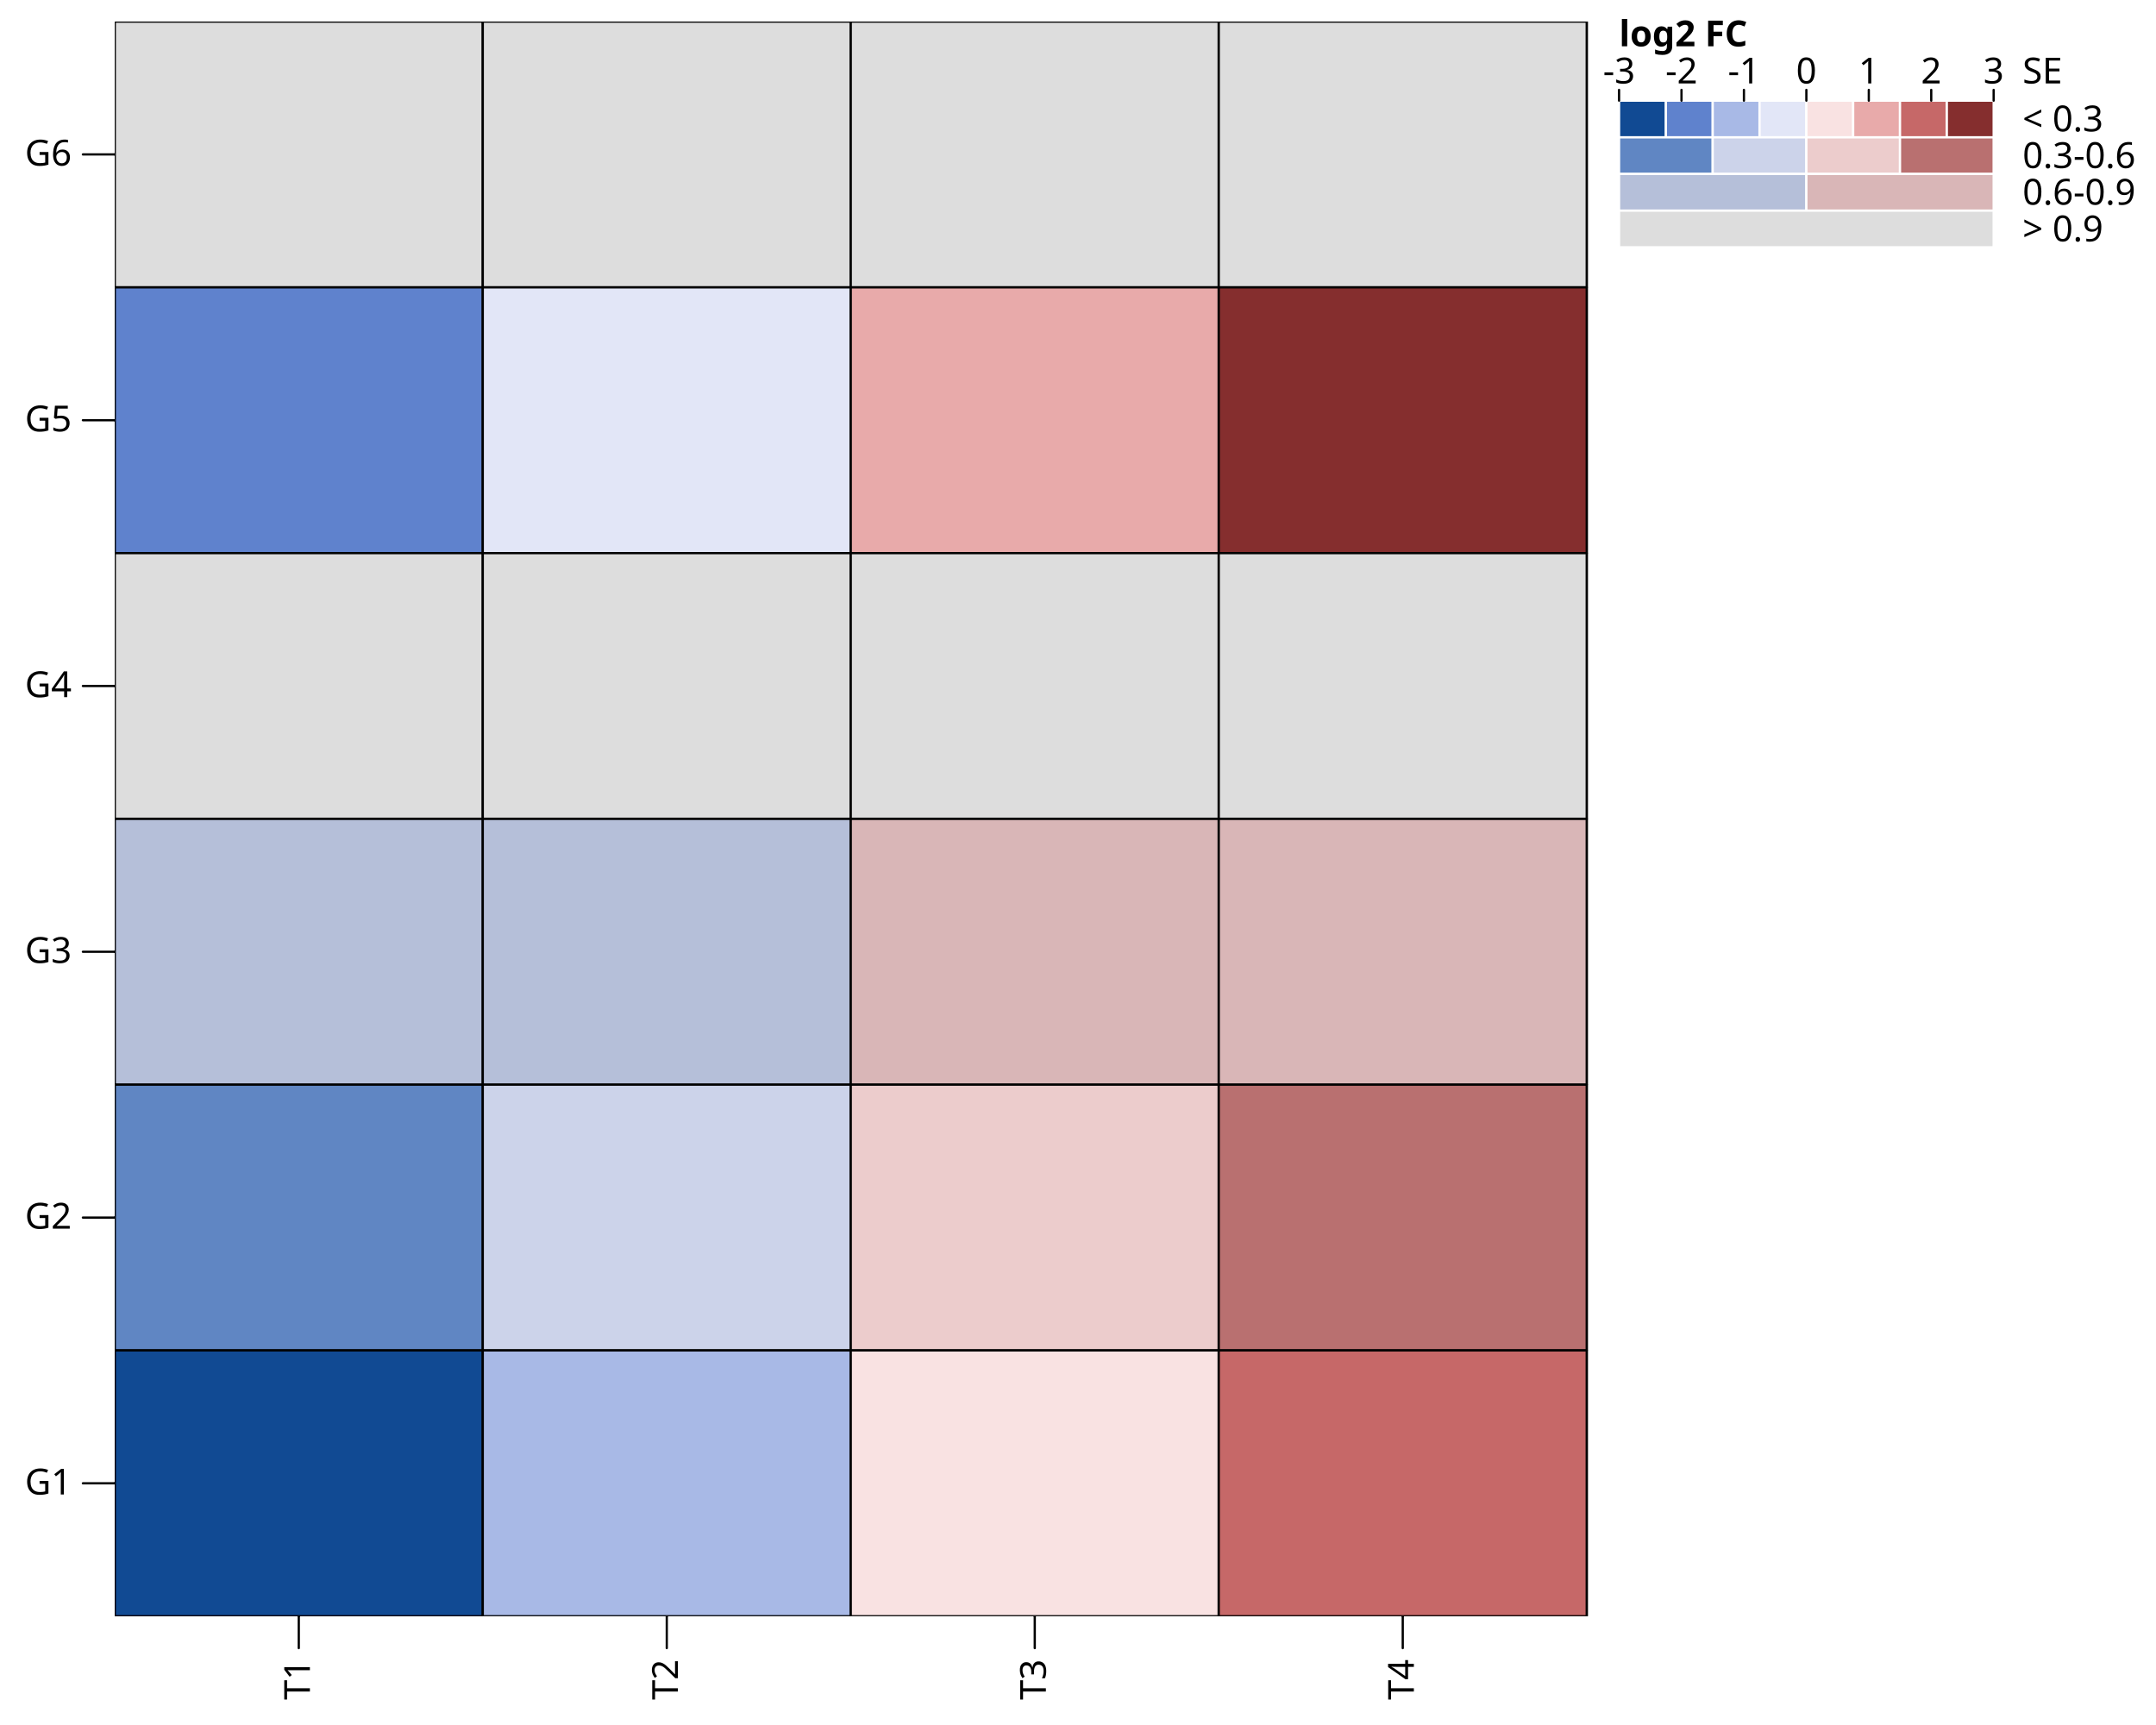
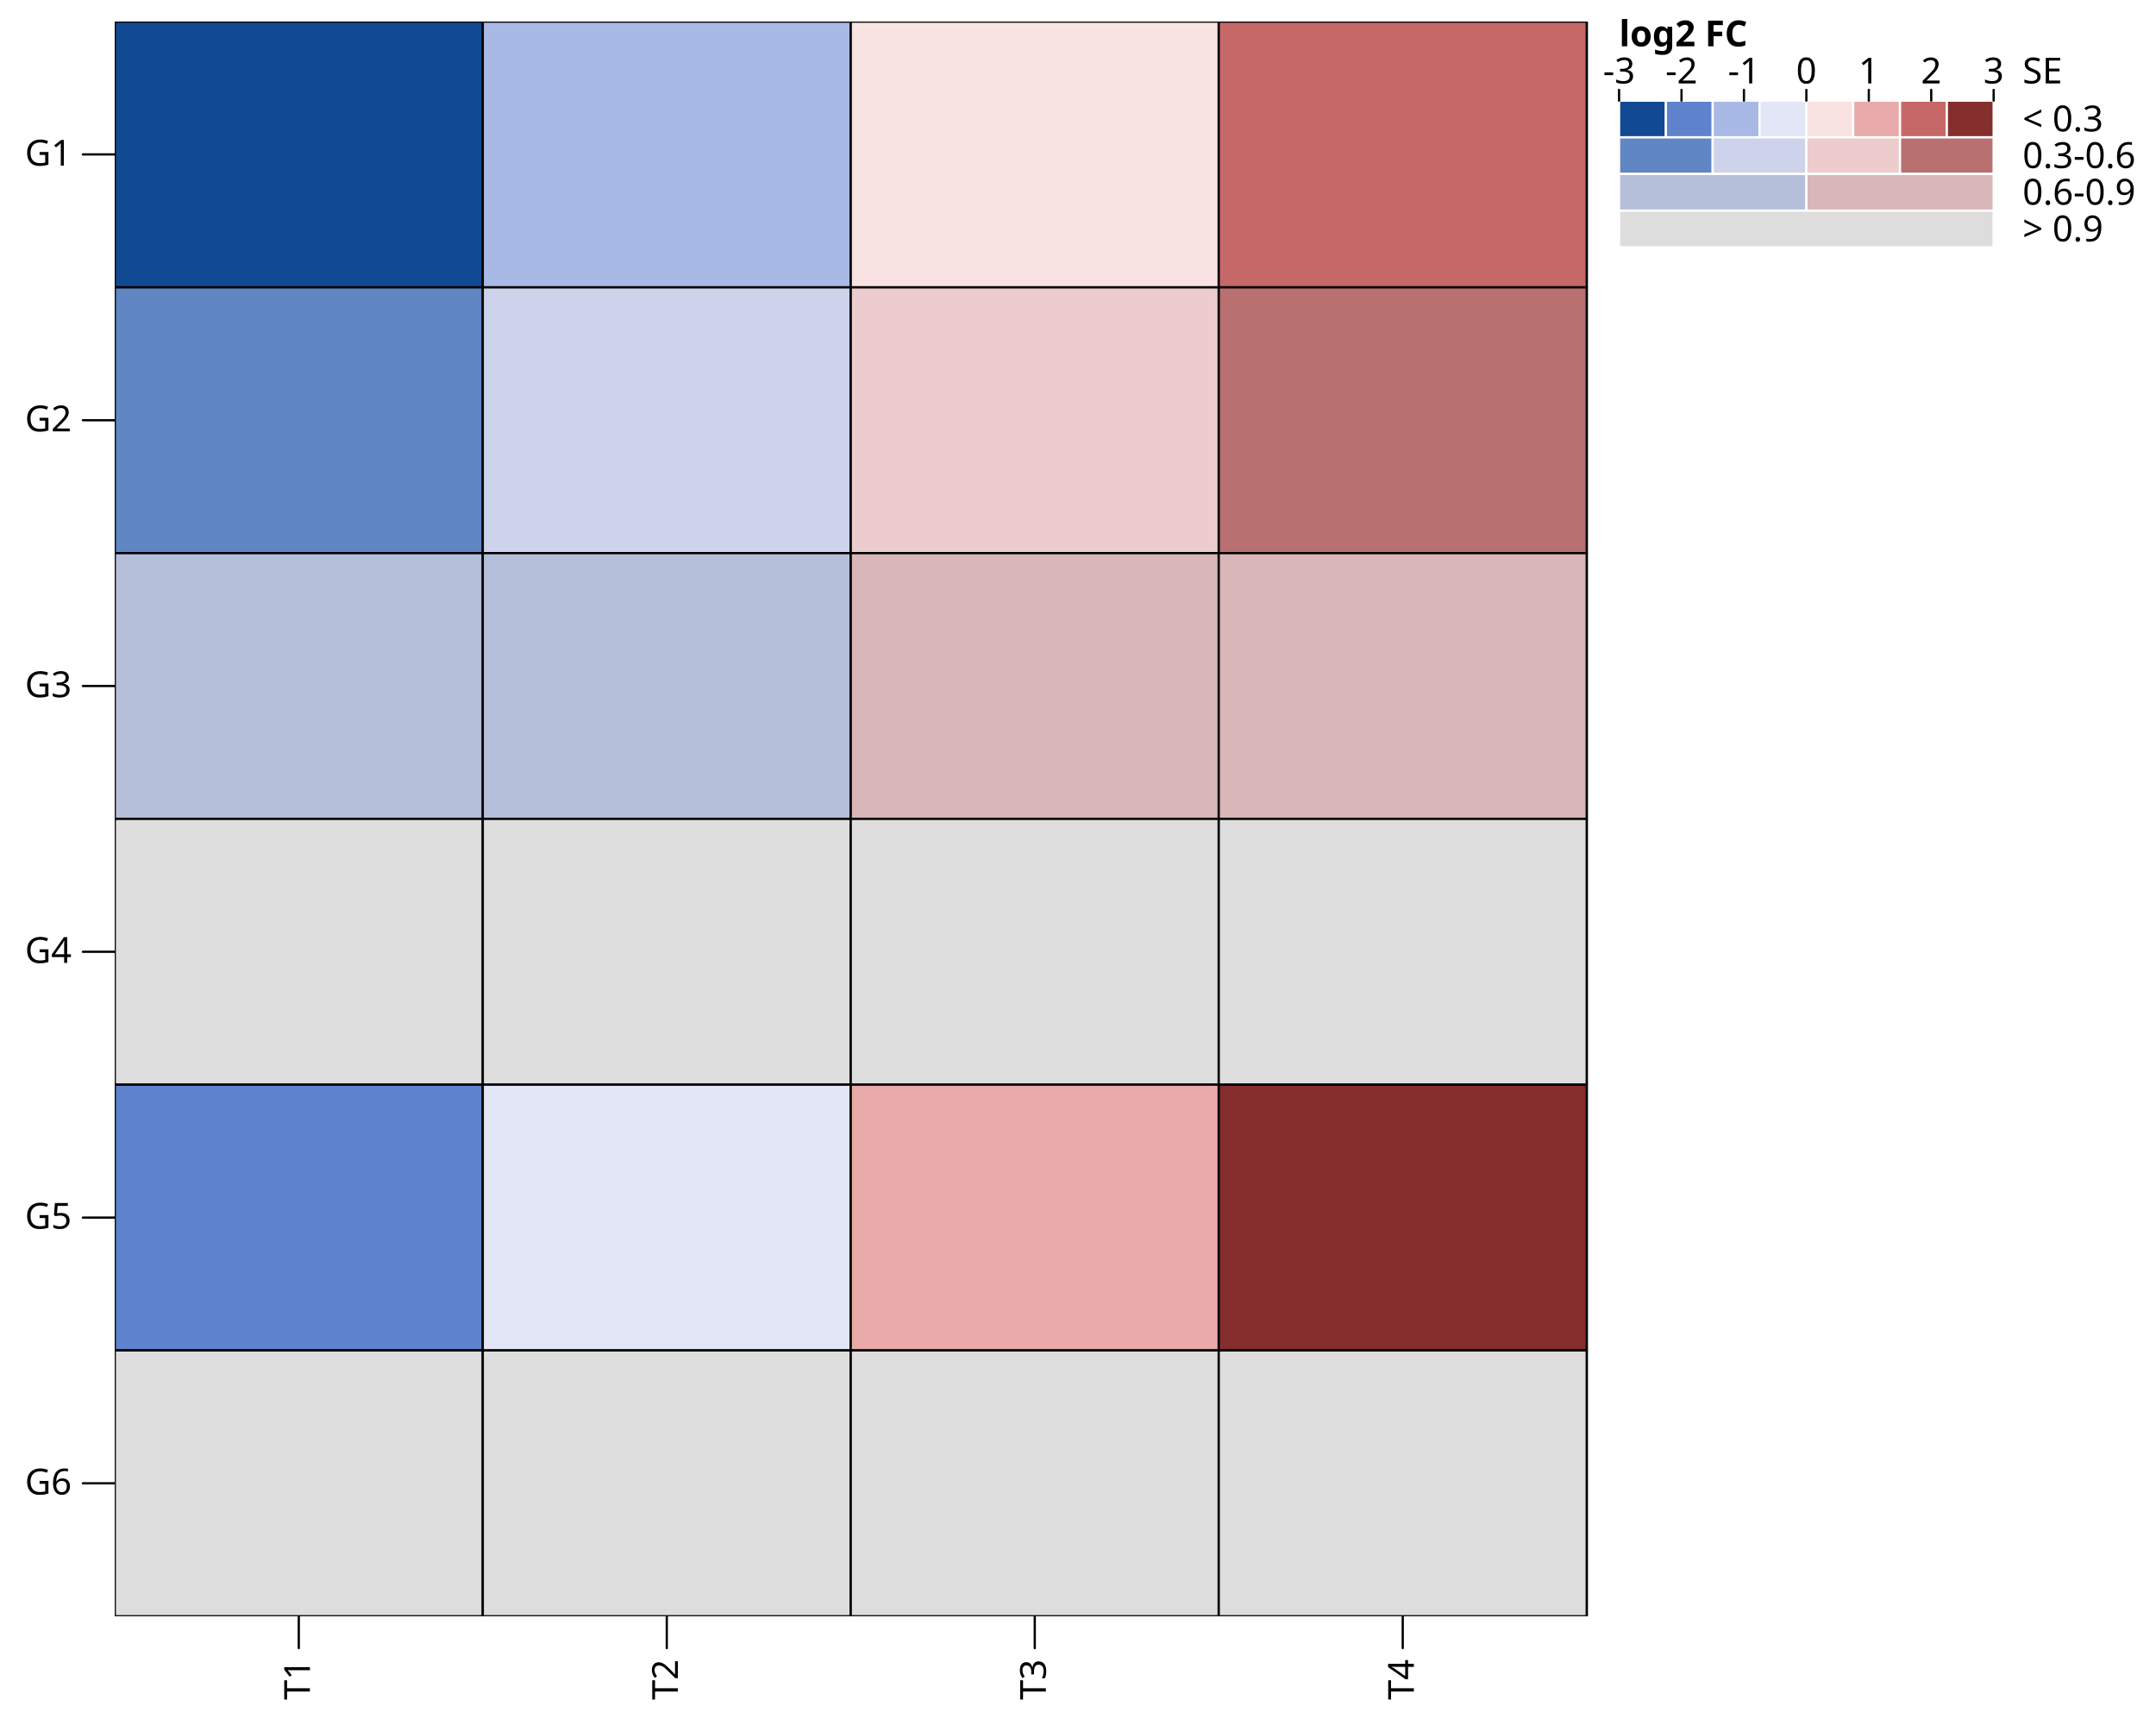
<svg xmlns="http://www.w3.org/2000/svg" class="svglite" data-engine-version="2.0" width="720.00pt" height="576.00pt" viewBox="0 0 720.00 576.00">
  <defs>
    <style type="text/css">
    .svglite line, .svglite polyline, .svglite polygon, .svglite path, .svglite rect, .svglite circle {
      fill: none;
      stroke: #000000;
      stroke-linecap: round;
      stroke-linejoin: round;
      stroke-miterlimit: 10.00;
    }
  </style>
  </defs>
  <rect width="100%" height="100%" style="stroke: none; fill: #FFFFFF;" />
  <defs>
    <clipPath id="cpMC4wMHw3MjAuMDB8MC4wMHw1NzYuMDA=">
      <rect x="0.00" y="0.00" width="720.00" height="576.00" />
    </clipPath>
  </defs>
  <g clip-path="url(#cpMC4wMHw3MjAuMDB8MC4wMHw1NzYuMDA=)">
    <line x1="99.78" y1="539.68" x2="99.78" y2="539.68" style="stroke-width: 0.75;" />
    <line x1="99.78" y1="539.68" x2="99.78" y2="550.33" style="stroke-width: 0.75;" />
    <text transform="translate(103.49,554.08) rotate(-90)" text-anchor="end" style="font-size: 12.00px; font-family: sans;" textLength="14.00px" lengthAdjust="spacingAndGlyphs">T1</text>
    <line x1="222.67" y1="539.68" x2="222.67" y2="539.68" style="stroke-width: 0.75;" />
    <line x1="222.67" y1="539.68" x2="222.67" y2="550.33" style="stroke-width: 0.75;" />
    <text transform="translate(226.38,554.08) rotate(-90)" text-anchor="end" style="font-size: 12.00px; font-family: sans;" textLength="14.00px" lengthAdjust="spacingAndGlyphs">T2</text>
    <line x1="345.56" y1="539.68" x2="345.56" y2="539.68" style="stroke-width: 0.75;" />
    <line x1="345.56" y1="539.68" x2="345.56" y2="550.33" style="stroke-width: 0.75;" />
    <text transform="translate(349.27,554.08) rotate(-90)" text-anchor="end" style="font-size: 12.00px; font-family: sans;" textLength="14.00px" lengthAdjust="spacingAndGlyphs">T3</text>
    <line x1="468.45" y1="539.68" x2="468.45" y2="539.68" style="stroke-width: 0.75;" />
    <line x1="468.45" y1="539.68" x2="468.45" y2="550.33" style="stroke-width: 0.75;" />
    <text transform="translate(472.16,554.08) rotate(-90)" text-anchor="end" style="font-size: 12.00px; font-family: sans;" textLength="14.00px" lengthAdjust="spacingAndGlyphs">T4</text>
    <line x1="38.33" y1="495.30" x2="38.33" y2="495.30" style="stroke-width: 0.75;" />
    <line x1="38.33" y1="495.30" x2="27.68" y2="495.30" style="stroke-width: 0.75;" />
-     <text x="23.93" y="499.02" text-anchor="end" style="font-size: 12.00px; font-family: sans;" textLength="16.01px" lengthAdjust="spacingAndGlyphs">G1</text>
+     <text x="23.93" y="499.02" text-anchor="end" style="font-size: 12.00px; font-family: sans;" textLength="16.01px" lengthAdjust="spacingAndGlyphs">G6</text>
    <line x1="38.33" y1="406.56" x2="38.33" y2="406.56" style="stroke-width: 0.75;" />
    <line x1="38.33" y1="406.56" x2="27.68" y2="406.56" style="stroke-width: 0.75;" />
-     <text x="23.93" y="410.27" text-anchor="end" style="font-size: 12.00px; font-family: sans;" textLength="16.01px" lengthAdjust="spacingAndGlyphs">G2</text>
+     <text x="23.93" y="410.27" text-anchor="end" style="font-size: 12.00px; font-family: sans;" textLength="16.01px" lengthAdjust="spacingAndGlyphs">G5</text>
    <line x1="38.33" y1="317.81" x2="38.33" y2="317.81" style="stroke-width: 0.75;" />
    <line x1="38.33" y1="317.81" x2="27.68" y2="317.81" style="stroke-width: 0.75;" />
-     <text x="23.93" y="321.53" text-anchor="end" style="font-size: 12.00px; font-family: sans;" textLength="16.01px" lengthAdjust="spacingAndGlyphs">G3</text>
+     <text x="23.93" y="321.53" text-anchor="end" style="font-size: 12.00px; font-family: sans;" textLength="16.01px" lengthAdjust="spacingAndGlyphs">G4</text>
    <line x1="38.33" y1="229.06" x2="38.33" y2="229.06" style="stroke-width: 0.75;" />
    <line x1="38.33" y1="229.06" x2="27.68" y2="229.06" style="stroke-width: 0.75;" />
-     <text x="23.93" y="232.78" text-anchor="end" style="font-size: 12.00px; font-family: sans;" textLength="16.01px" lengthAdjust="spacingAndGlyphs">G4</text>
+     <text x="23.93" y="232.78" text-anchor="end" style="font-size: 12.00px; font-family: sans;" textLength="16.01px" lengthAdjust="spacingAndGlyphs">G3</text>
    <line x1="38.33" y1="140.32" x2="38.33" y2="140.32" style="stroke-width: 0.75;" />
    <line x1="38.33" y1="140.32" x2="27.68" y2="140.32" style="stroke-width: 0.75;" />
-     <text x="23.93" y="144.04" text-anchor="end" style="font-size: 12.00px; font-family: sans;" textLength="16.01px" lengthAdjust="spacingAndGlyphs">G5</text>
+     <text x="23.93" y="144.04" text-anchor="end" style="font-size: 12.00px; font-family: sans;" textLength="16.01px" lengthAdjust="spacingAndGlyphs">G2</text>
    <line x1="38.33" y1="51.57" x2="38.33" y2="51.57" style="stroke-width: 0.75;" />
    <line x1="38.33" y1="51.57" x2="27.68" y2="51.57" style="stroke-width: 0.75;" />
-     <text x="23.93" y="55.29" text-anchor="end" style="font-size: 12.00px; font-family: sans;" textLength="16.01px" lengthAdjust="spacingAndGlyphs">G6</text>
+     <text x="23.93" y="55.29" text-anchor="end" style="font-size: 12.00px; font-family: sans;" textLength="16.01px" lengthAdjust="spacingAndGlyphs">G1</text>
  </g>
  <defs>
    <clipPath id="cpMzguMzN8NzEyLjgwfDcuMjB8NTM5LjY4">
      <rect x="38.33" y="7.20" width="674.47" height="532.48" />
    </clipPath>
  </defs>
  <g clip-path="url(#cpMzguMzN8NzEyLjgwfDcuMjB8NTM5LjY4)">
    <rect x="38.33" y="7.20" width="491.56" height="532.48" style="stroke-width: 0.75;" />
  </g>
  <g clip-path="url(#cpMC4wMHw3MjAuMDB8MC4wMHw1NzYuMDA=)">
</g>
  <g clip-path="url(#cpMzguMzN8NzEyLjgwfDcuMjB8NTM5LjY4)">
-     <rect x="38.33" y="7.20" width="122.89" height="88.75" style="stroke-width: 0.75; fill: #DDDDDD;" />
-     <rect x="38.33" y="95.95" width="122.89" height="88.75" style="stroke-width: 0.75; fill: #5F82CD;" />
-     <rect x="38.33" y="184.69" width="122.89" height="88.75" style="stroke-width: 0.75; fill: #DDDDDD;" />
-     <rect x="38.33" y="273.44" width="122.89" height="88.75" style="stroke-width: 0.75; fill: #B5BFD9;" />
-     <rect x="38.33" y="362.18" width="122.89" height="88.75" style="stroke-width: 0.75; fill: #6086C3;" />
-     <rect x="38.33" y="450.93" width="122.89" height="88.75" style="stroke-width: 0.75; fill: #114A93;" />
-     <rect x="161.22" y="7.20" width="122.89" height="88.75" style="stroke-width: 0.75; fill: #DDDDDD;" />
-     <rect x="161.22" y="95.95" width="122.89" height="88.75" style="stroke-width: 0.75; fill: #E2E6F7;" />
-     <rect x="161.22" y="184.69" width="122.89" height="88.75" style="stroke-width: 0.75; fill: #DDDDDD;" />
-     <rect x="161.22" y="273.44" width="122.89" height="88.75" style="stroke-width: 0.75; fill: #B5BFD9;" />
-     <rect x="161.22" y="362.18" width="122.89" height="88.75" style="stroke-width: 0.75; fill: #CCD3EA;" />
-     <rect x="161.22" y="450.93" width="122.89" height="88.75" style="stroke-width: 0.75; fill: #A8B9E6;" />
-     <rect x="284.11" y="7.20" width="122.89" height="88.75" style="stroke-width: 0.75; fill: #DDDDDD;" />
-     <rect x="284.11" y="95.95" width="122.89" height="88.75" style="stroke-width: 0.75; fill: #E8AAAA;" />
-     <rect x="284.11" y="184.69" width="122.89" height="88.75" style="stroke-width: 0.75; fill: #DDDDDD;" />
-     <rect x="284.11" y="273.44" width="122.89" height="88.75" style="stroke-width: 0.75; fill: #D9B6B7;" />
-     <rect x="284.11" y="362.18" width="122.89" height="88.75" style="stroke-width: 0.75; fill: #ECCCCC;" />
-     <rect x="284.11" y="450.93" width="122.89" height="88.75" style="stroke-width: 0.75; fill: #F9E2E2;" />
-     <rect x="407.00" y="7.20" width="122.89" height="88.75" style="stroke-width: 0.75; fill: #DDDDDD;" />
-     <rect x="407.00" y="95.95" width="122.89" height="88.75" style="stroke-width: 0.75; fill: #852E2E;" />
-     <rect x="407.00" y="184.69" width="122.89" height="88.75" style="stroke-width: 0.75; fill: #DDDDDD;" />
-     <rect x="407.00" y="273.44" width="122.89" height="88.75" style="stroke-width: 0.75; fill: #D9B6B7;" />
-     <rect x="407.00" y="362.18" width="122.89" height="88.75" style="stroke-width: 0.75; fill: #B97070;" />
-     <rect x="407.00" y="450.93" width="122.89" height="88.75" style="stroke-width: 0.75; fill: #C66868;" />
+     <rect x="38.33" y="7.20" width="122.89" height="88.75" style="stroke-width: 0.75; fill: #114A93;" />
+     <rect x="38.33" y="95.95" width="122.89" height="88.75" style="stroke-width: 0.75; fill: #6086C3;" />
+     <rect x="38.33" y="184.69" width="122.89" height="88.75" style="stroke-width: 0.75; fill: #B5BFD9;" />
+     <rect x="38.33" y="273.44" width="122.89" height="88.75" style="stroke-width: 0.75; fill: #DDDDDD;" />
+     <rect x="38.33" y="362.18" width="122.89" height="88.75" style="stroke-width: 0.75; fill: #5F82CD;" />
+     <rect x="38.33" y="450.93" width="122.89" height="88.75" style="stroke-width: 0.75; fill: #DDDDDD;" />
+     <rect x="161.22" y="7.20" width="122.89" height="88.75" style="stroke-width: 0.75; fill: #A8B9E6;" />
+     <rect x="161.22" y="95.95" width="122.89" height="88.75" style="stroke-width: 0.75; fill: #CCD3EA;" />
+     <rect x="161.22" y="184.69" width="122.89" height="88.75" style="stroke-width: 0.75; fill: #B5BFD9;" />
+     <rect x="161.22" y="273.44" width="122.89" height="88.75" style="stroke-width: 0.75; fill: #DDDDDD;" />
+     <rect x="161.22" y="362.18" width="122.89" height="88.75" style="stroke-width: 0.75; fill: #E2E6F7;" />
+     <rect x="161.22" y="450.93" width="122.89" height="88.75" style="stroke-width: 0.75; fill: #DDDDDD;" />
+     <rect x="284.11" y="7.20" width="122.89" height="88.75" style="stroke-width: 0.75; fill: #F9E2E2;" />
+     <rect x="284.11" y="95.95" width="122.89" height="88.75" style="stroke-width: 0.75; fill: #ECCCCC;" />
+     <rect x="284.11" y="184.69" width="122.89" height="88.75" style="stroke-width: 0.75; fill: #D9B6B7;" />
+     <rect x="284.11" y="273.44" width="122.89" height="88.75" style="stroke-width: 0.75; fill: #DDDDDD;" />
+     <rect x="284.11" y="362.18" width="122.89" height="88.75" style="stroke-width: 0.75; fill: #E8AAAA;" />
+     <rect x="284.11" y="450.93" width="122.89" height="88.75" style="stroke-width: 0.75; fill: #DDDDDD;" />
+     <rect x="407.00" y="7.20" width="122.89" height="88.75" style="stroke-width: 0.75; fill: #C66868;" />
+     <rect x="407.00" y="95.95" width="122.89" height="88.75" style="stroke-width: 0.75; fill: #B97070;" />
+     <rect x="407.00" y="184.69" width="122.89" height="88.75" style="stroke-width: 0.75; fill: #D9B6B7;" />
+     <rect x="407.00" y="273.44" width="122.89" height="88.75" style="stroke-width: 0.75; fill: #DDDDDD;" />
+     <rect x="407.00" y="362.18" width="122.89" height="88.75" style="stroke-width: 0.75; fill: #852E2E;" />
+     <rect x="407.00" y="450.93" width="122.89" height="88.75" style="stroke-width: 0.75; fill: #DDDDDD;" />
  </g>
  <g clip-path="url(#cpMC4wMHw3MjAuMDB8MC4wMHw1NzYuMDA=)">
    <text x="540.69" y="15.46" style="font-size: 12.00px; font-weight: bold; font-family: sans;" textLength="42.02px" lengthAdjust="spacingAndGlyphs">log2 FC</text>
    <rect x="540.69" y="33.61" width="15.64" height="12.24" style="stroke-width: 0.75; stroke: #FFFFFF; fill: #114A93;" />
    <rect x="556.33" y="33.61" width="15.64" height="12.24" style="stroke-width: 0.75; stroke: #FFFFFF; fill: #5F82CD;" />
    <rect x="571.96" y="33.61" width="15.64" height="12.24" style="stroke-width: 0.75; stroke: #FFFFFF; fill: #A8B9E6;" />
    <rect x="587.60" y="33.61" width="15.64" height="12.24" style="stroke-width: 0.75; stroke: #FFFFFF; fill: #E2E6F7;" />
    <rect x="603.24" y="33.61" width="15.64" height="12.24" style="stroke-width: 0.75; stroke: #FFFFFF; fill: #F9E2E2;" />
    <rect x="618.87" y="33.61" width="15.64" height="12.24" style="stroke-width: 0.75; stroke: #FFFFFF; fill: #E8AAAA;" />
    <rect x="634.51" y="33.61" width="15.64" height="12.24" style="stroke-width: 0.75; stroke: #FFFFFF; fill: #C66868;" />
    <rect x="650.15" y="33.61" width="15.64" height="12.24" style="stroke-width: 0.75; stroke: #FFFFFF; fill: #852E2E;" />
    <rect x="540.69" y="45.85" width="31.27" height="12.24" style="stroke-width: 0.75; stroke: #FFFFFF; fill: #6086C3;" />
    <rect x="571.96" y="45.85" width="31.27" height="12.24" style="stroke-width: 0.75; stroke: #FFFFFF; fill: #CCD3EA;" />
    <rect x="603.24" y="45.85" width="31.27" height="12.24" style="stroke-width: 0.75; stroke: #FFFFFF; fill: #ECCCCC;" />
    <rect x="634.51" y="45.85" width="31.27" height="12.24" style="stroke-width: 0.75; stroke: #FFFFFF; fill: #B97070;" />
    <rect x="540.69" y="58.09" width="62.55" height="12.24" style="stroke-width: 0.75; stroke: #FFFFFF; fill: #B5BFD9;" />
    <rect x="603.24" y="58.09" width="62.55" height="12.24" style="stroke-width: 0.75; stroke: #FFFFFF; fill: #D9B6B7;" />
    <rect x="540.69" y="70.33" width="125.09" height="12.24" style="stroke-width: 0.75; stroke: #FFFFFF; fill: #DDDDDD;" />
    <line x1="540.69" y1="33.61" x2="540.69" y2="30.01" style="stroke-width: 0.75;" />
    <line x1="561.54" y1="33.61" x2="561.54" y2="30.01" style="stroke-width: 0.75;" />
    <line x1="582.39" y1="33.61" x2="582.39" y2="30.01" style="stroke-width: 0.75;" />
    <line x1="603.24" y1="33.61" x2="603.24" y2="30.01" style="stroke-width: 0.75;" />
    <line x1="624.09" y1="33.61" x2="624.09" y2="30.01" style="stroke-width: 0.75;" />
    <line x1="644.94" y1="33.61" x2="644.94" y2="30.01" style="stroke-width: 0.75;" />
    <line x1="665.78" y1="33.61" x2="665.78" y2="30.01" style="stroke-width: 0.75;" />
    <text x="540.69" y="27.85" text-anchor="middle" style="font-size: 12.00px; font-family: sans;" textLength="10.67px" lengthAdjust="spacingAndGlyphs">-3</text>
    <text x="561.54" y="27.85" text-anchor="middle" style="font-size: 12.00px; font-family: sans;" textLength="10.67px" lengthAdjust="spacingAndGlyphs">-2</text>
    <text x="582.39" y="27.85" text-anchor="middle" style="font-size: 12.00px; font-family: sans;" textLength="10.67px" lengthAdjust="spacingAndGlyphs">-1</text>
    <text x="603.24" y="27.85" text-anchor="middle" style="font-size: 12.00px; font-family: sans;" textLength="6.67px" lengthAdjust="spacingAndGlyphs">0</text>
    <text x="624.09" y="27.85" text-anchor="middle" style="font-size: 12.00px; font-family: sans;" textLength="6.67px" lengthAdjust="spacingAndGlyphs">1</text>
    <text x="644.94" y="27.85" text-anchor="middle" style="font-size: 12.00px; font-family: sans;" textLength="6.67px" lengthAdjust="spacingAndGlyphs">2</text>
    <text x="665.78" y="27.85" text-anchor="middle" style="font-size: 12.00px; font-family: sans;" textLength="6.67px" lengthAdjust="spacingAndGlyphs">3</text>
    <text x="675.44" y="43.86" style="font-size: 12.00px; font-family: sans;" textLength="27.03px" lengthAdjust="spacingAndGlyphs">&lt; 0.3</text>
    <text x="675.44" y="56.10" style="font-size: 12.00px; font-family: sans;" textLength="37.36px" lengthAdjust="spacingAndGlyphs">0.3-0.6</text>
    <text x="675.44" y="68.34" style="font-size: 12.00px; font-family: sans;" textLength="37.36px" lengthAdjust="spacingAndGlyphs">0.6-0.9</text>
    <text x="675.44" y="80.58" style="font-size: 12.00px; font-family: sans;" textLength="27.03px" lengthAdjust="spacingAndGlyphs">&gt; 0.9</text>
    <text x="675.44" y="27.85" style="font-size: 12.00px; font-family: sans;" textLength="16.01px" lengthAdjust="spacingAndGlyphs">SE</text>
  </g>
</svg>
